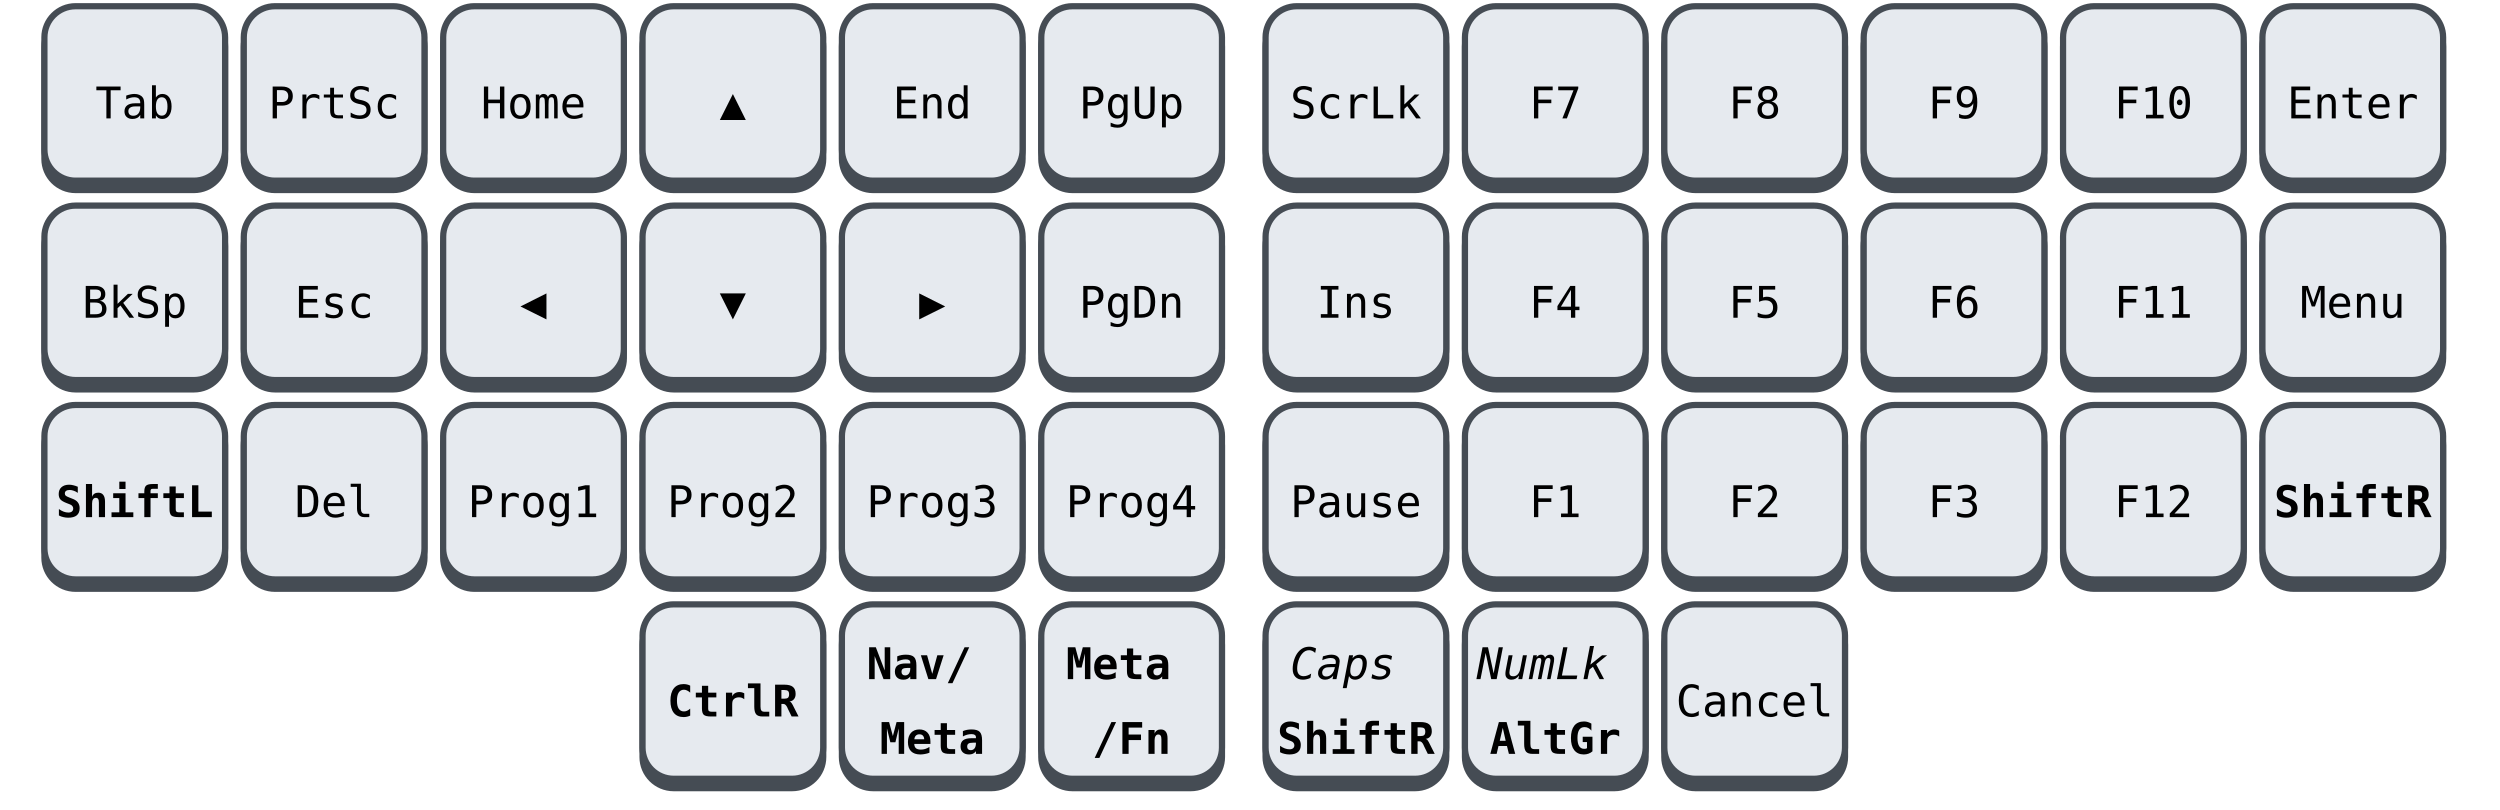
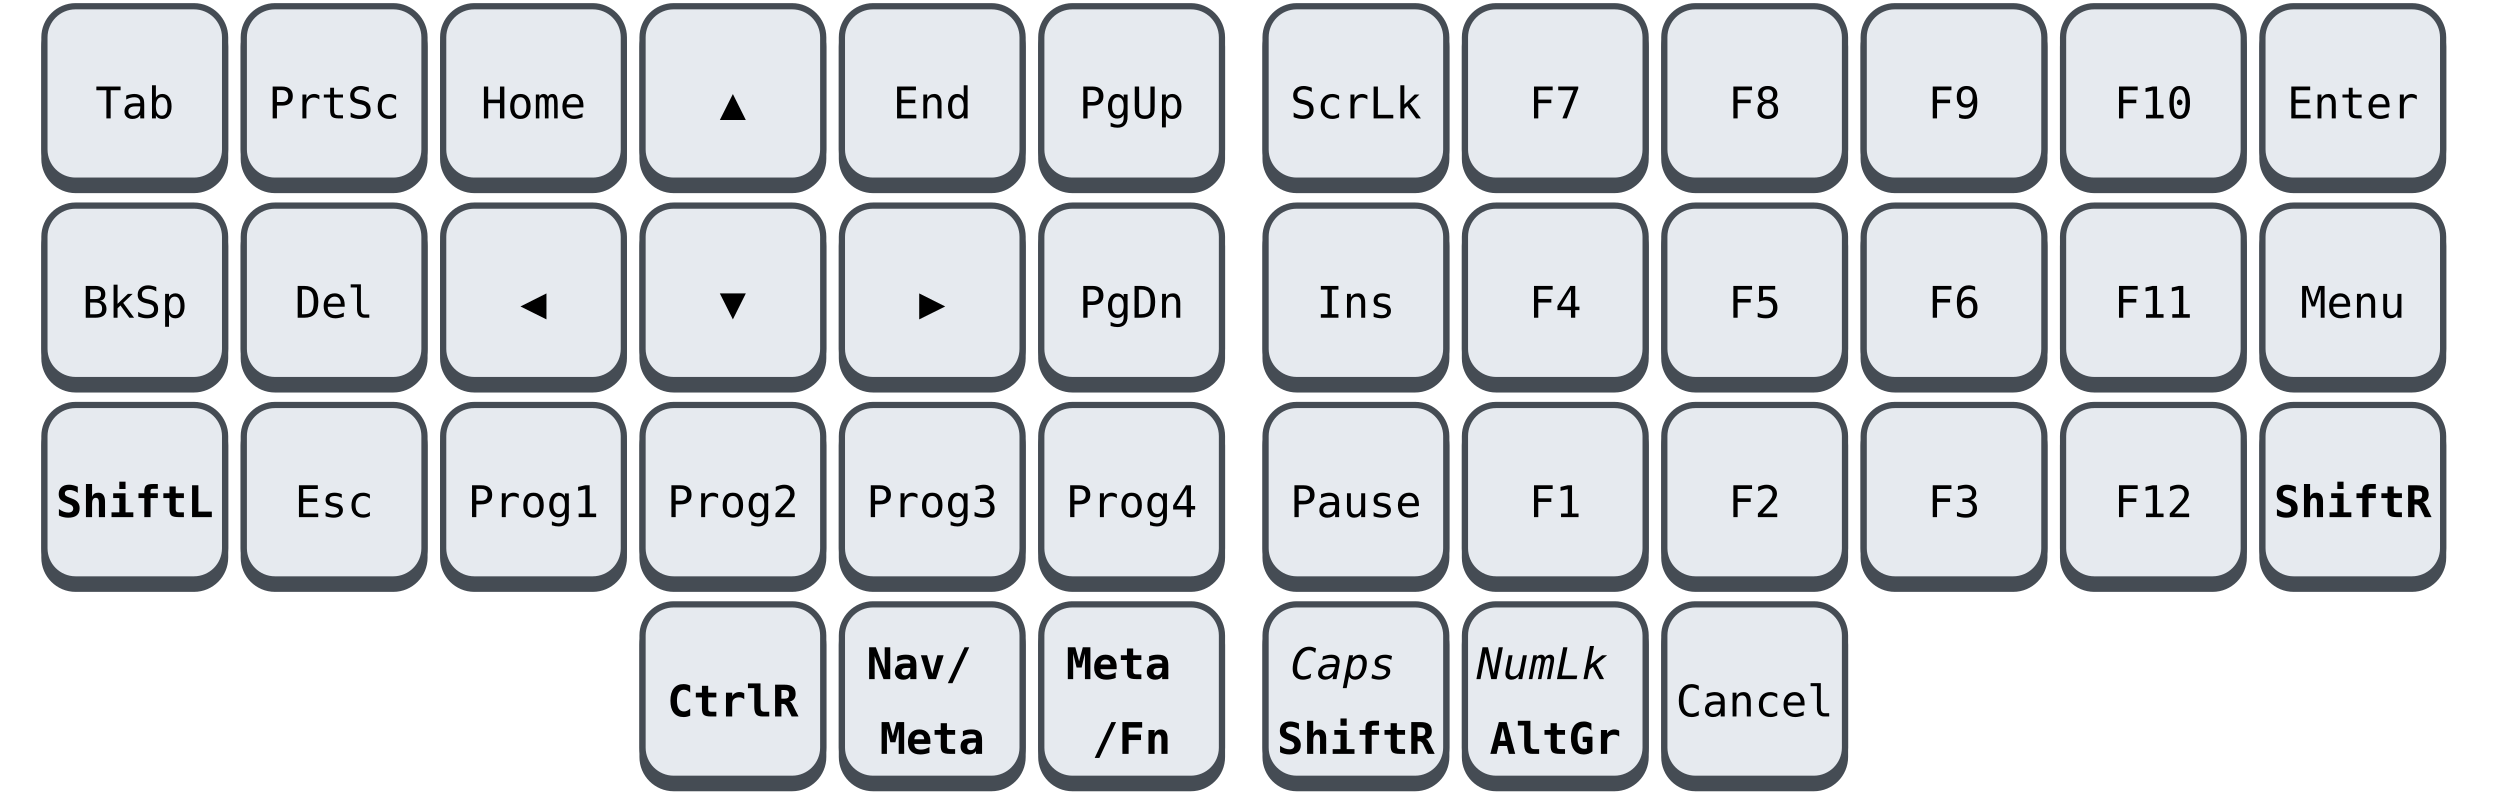
<svg xmlns="http://www.w3.org/2000/svg" width="784" height="254" version="1.1" viewBox="-1 -1 390 130">
  <defs>
    <style type="text/css">
text { font-size: 7px; text-anchor: middle; font-family: monospace; }
.mod { font-weight: bold; }
.dbl { font-style: italic; }
.c0 { transform: translate(15px, 0); }
.c1 { transform: translate(47px, 0); }
.c2 { transform: translate(79px, 0); }
.c3 { transform: translate(111px, 0); }
.c4 { transform: translate(143px, 0); }
.c5 { transform: translate(175px, 0); }
.r0 { transform: translate(0, 18px); }
.r1 { transform: translate(0, 50px); }
.r2 { transform: translate(0, 82px); }
.r3 { transform: translate(0, 114px); }
.tiny { font-size: 7px; }
.tiny text { font-size: 7px; }

.active rect {
  stroke: "#E6EAEF";
  fill: "#454C54";
}


</style>
    <g id="key">
      <rect width="29" height="28" ry="5" x="0.5" y="1.5" fill="#454C54" stroke="#454C54" stroke-width="1px" />
      <rect width="29" height="28" ry="5" x="0.5" fill="#E6EAEF" stroke="#454C54" stroke-width="1px" />
    </g>
    <g id="3x1">
      <use href="#key" x="0" y="0" />
      <use href="#key" x="32" y="0" />
      <use href="#key" x="64" y="0" />
    </g>
    <g id="6x1">
      <use href="#3x1" x="0" y="0" />
      <use href="#3x1" x="96" y="0" />
    </g>
    <g id="left">
      <use href="#6x1" x="0" y="0" />
      <use href="#6x1" x="0" y="32" />
      <use href="#6x1" x="0" y="64" />
      <use href="#key" x="96" y="96" />
      <use href="#key" x="128" y="96" />
      <use href="#key" x="160" y="96" />
    </g>
    <g id="right">
      <use href="#6x1" x="0" y="0" />
      <use href="#6x1" x="0" y="32" />
      <use href="#6x1" x="0" y="64" />
      <use href="#key" x="0" y="96" />
      <use href="#key" x="32" y="96" />
      <use href="#key" x="64" y="96" />
    </g>
  </defs>
  <g class="kb" id="left-keyboard">
    <use href="#left" />
    <g class="r0">
      <text class="c0">Tab</text>
      <text class="c1">PrtSc</text>
      <text class="c2">Home</text>
      <text class="c3">▲</text>
      <text class="c4">End</text>
      <text class="c5">PgUp</text>
    </g>
    <g class="r1">
      <text class="c0">BkSp</text>
-       <text class="c1">Esc</text>
+       <text class="c1">Del</text>
      <text class="c2">◀</text>
      <text class="c3">▼</text>
      <text class="c4">▶</text>
      <text class="c5">PgDn</text>
    </g>
    <g class="r2">
      <text class="c0 mod">ShiftL</text>
-       <text class="c1">Del</text>
+       <text class="c1">Esc</text>
      <text class="c2">Prog1</text>
      <text class="c3">Prog2</text>
      <text class="c4">Prog3</text>
      <text class="c5">Prog4</text>
    </g>
    <g class="r3">
      <text class="c3 mod">CtrlR</text>
      <text class="c4 mod">
        <tspan x="0" y="-6">Nav/</tspan>
        <tspan x="0" y="6">Meta</tspan>
      </text>
      <text class="c5 mod">
        <tspan x="0" y="-6">Meta</tspan>
        <tspan x="0" y="6">/Fn</tspan>
      </text>
    </g>
  </g>
  <g class="kb" id="right-keyboard" transform="translate(196, 0)">
    <use href="#right" />
    <g class="r0">
      <text class="c0">ScrLk</text>
      <text class="c1">F7</text>
      <text class="c2">F8</text>
      <text class="c3">F9</text>
      <text class="c4">F10</text>
      <text class="c5">Enter</text>
    </g>
    <g class="r1">
      <text class="c0">Ins</text>
      <text class="c1">F4</text>
      <text class="c2">F5</text>
      <text class="c3">F6</text>
      <text class="c4">F11</text>
      <text class="c5">Menu</text>
    </g>
    <g class="r2">
      <text class="c0">Pause</text>
      <text class="c1">F1</text>
      <text class="c2">F2</text>
      <text class="c3">F3</text>
      <text class="c4">F12</text>
      <text class="c5 mod">ShiftR</text>
    </g>
    <g class="r3">
      <text class="c0">
        <tspan x="0" y="-6" class="dbl">Caps</tspan>
        <tspan x="0" y="6" class="mod">ShiftR</tspan>
      </text>
      <text class="c1">
        <tspan x="0" y="-6" class="dbl">NumLk</tspan>
        <tspan x="0" y="6" class="mod">AltGr</tspan>
      </text>
      <text class="c2">Cancel</text>
    </g>
  </g>
</svg>
